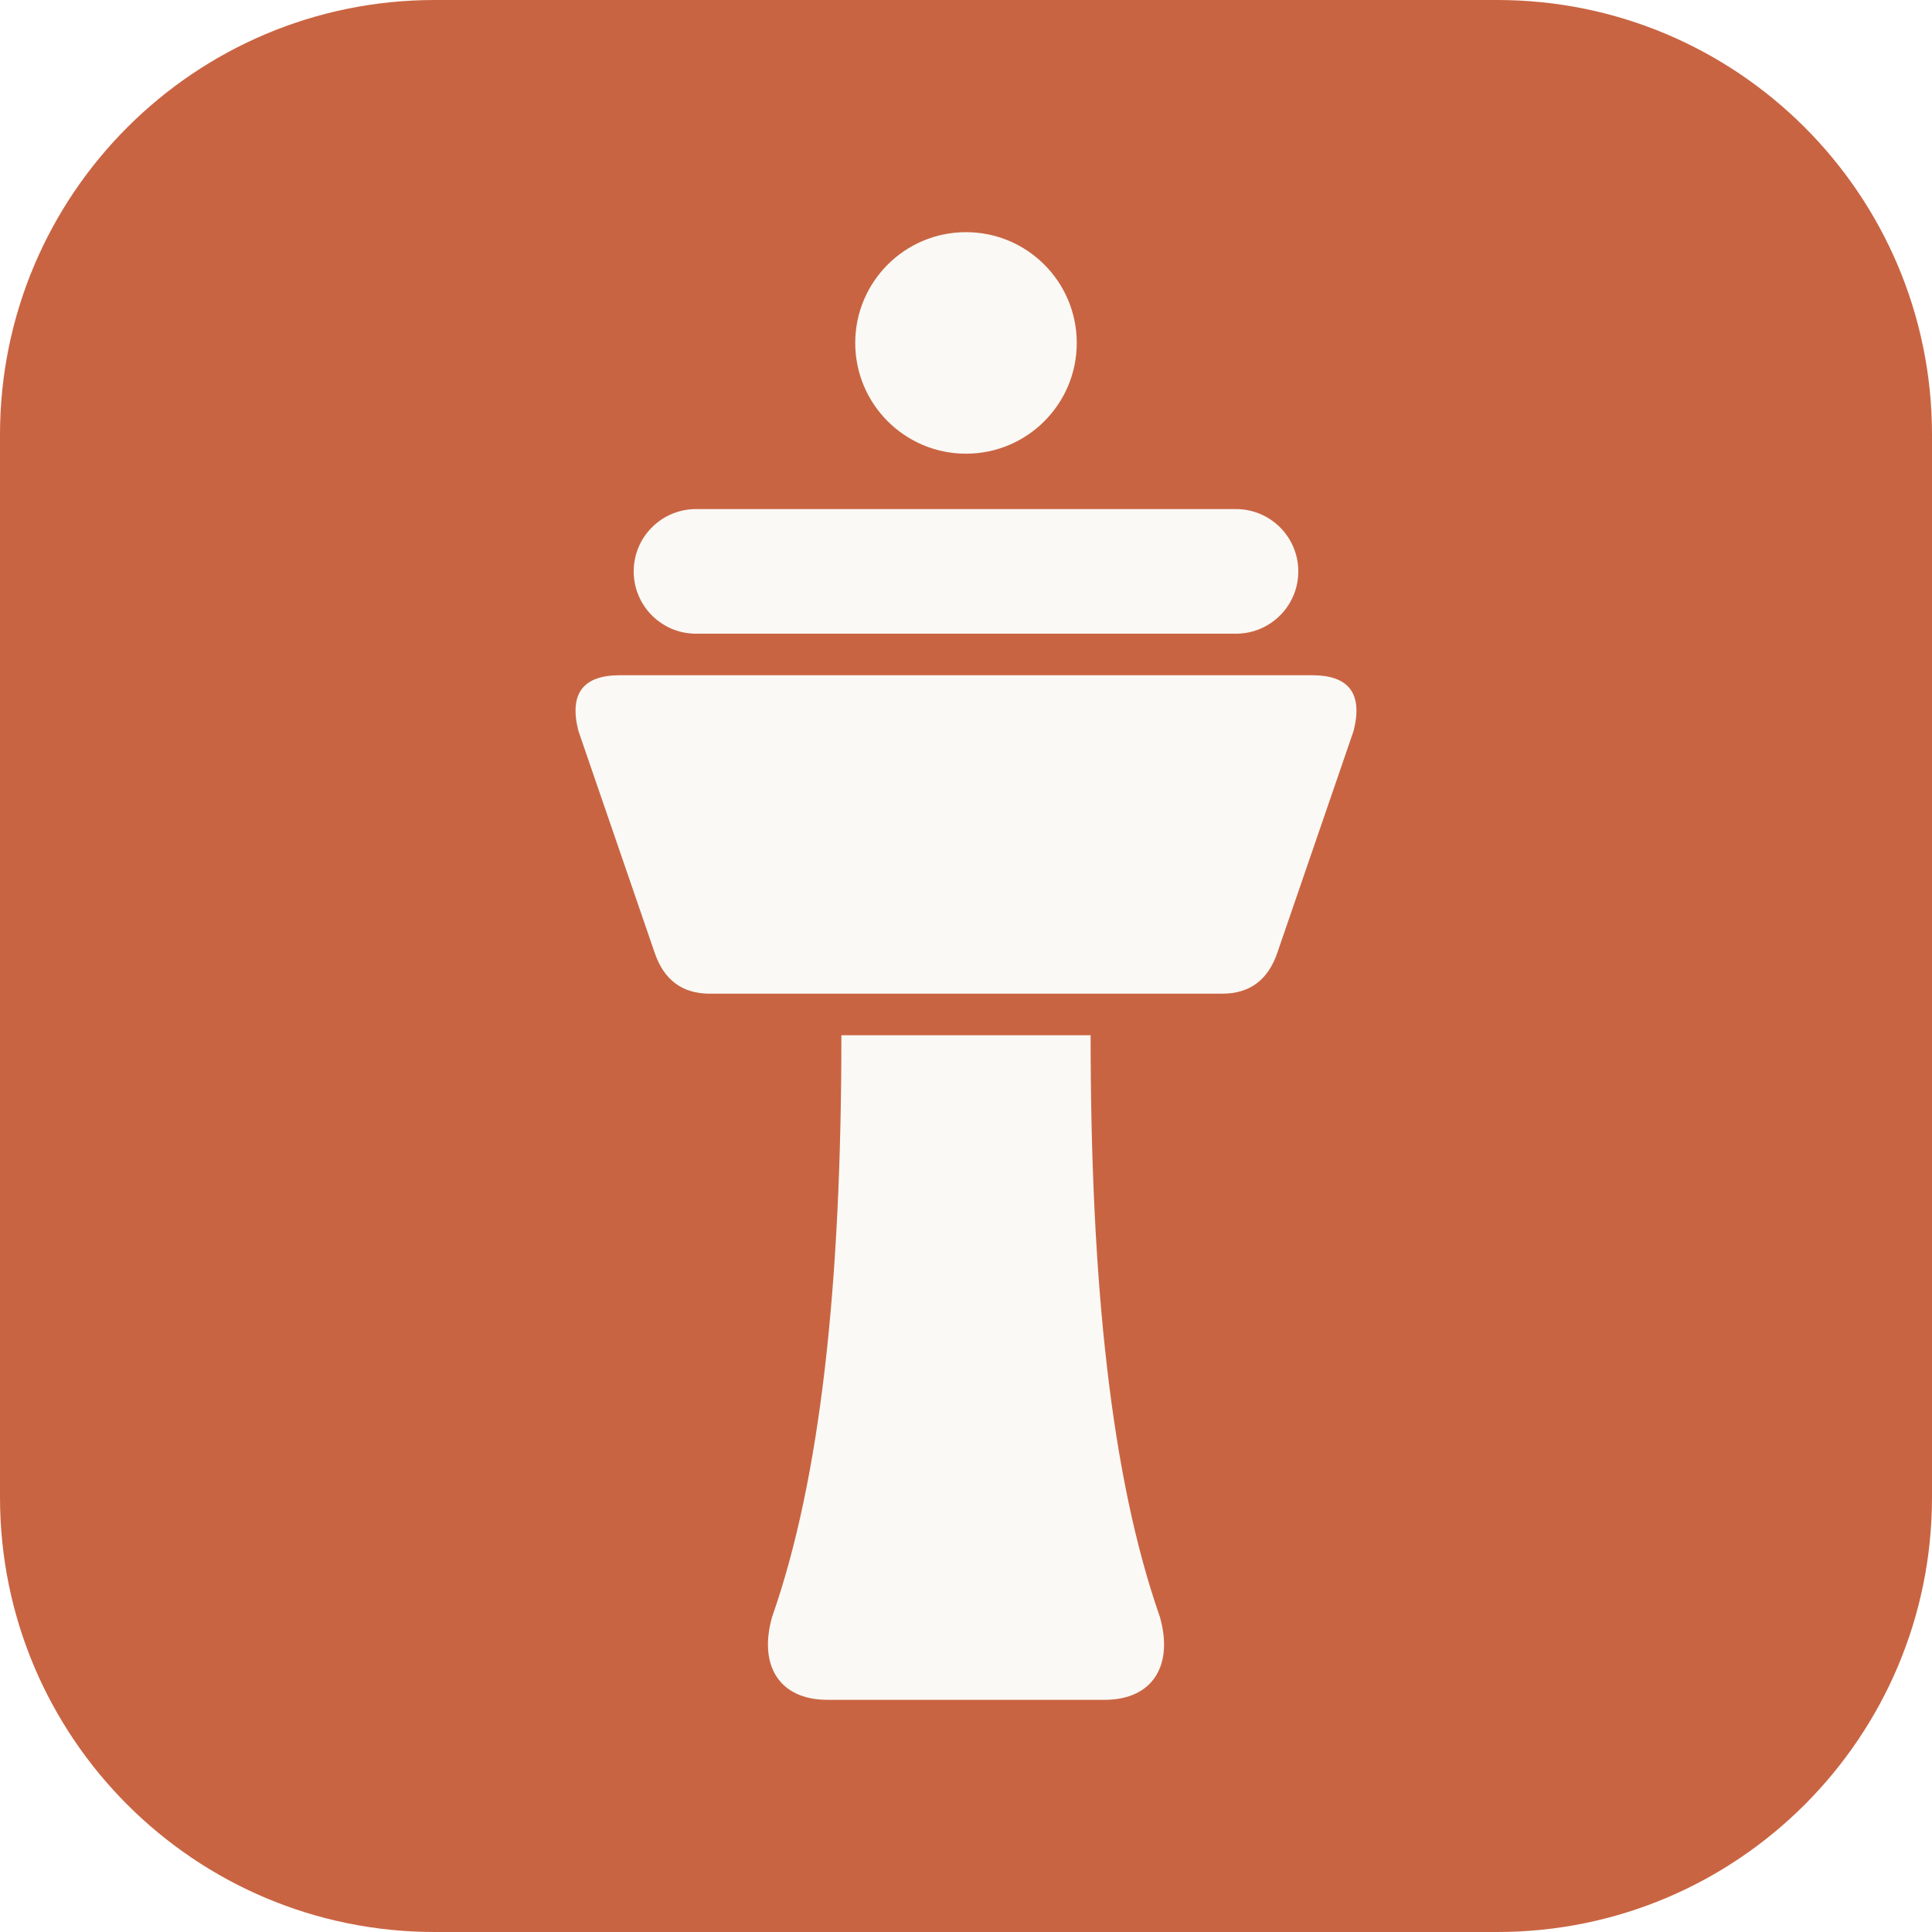
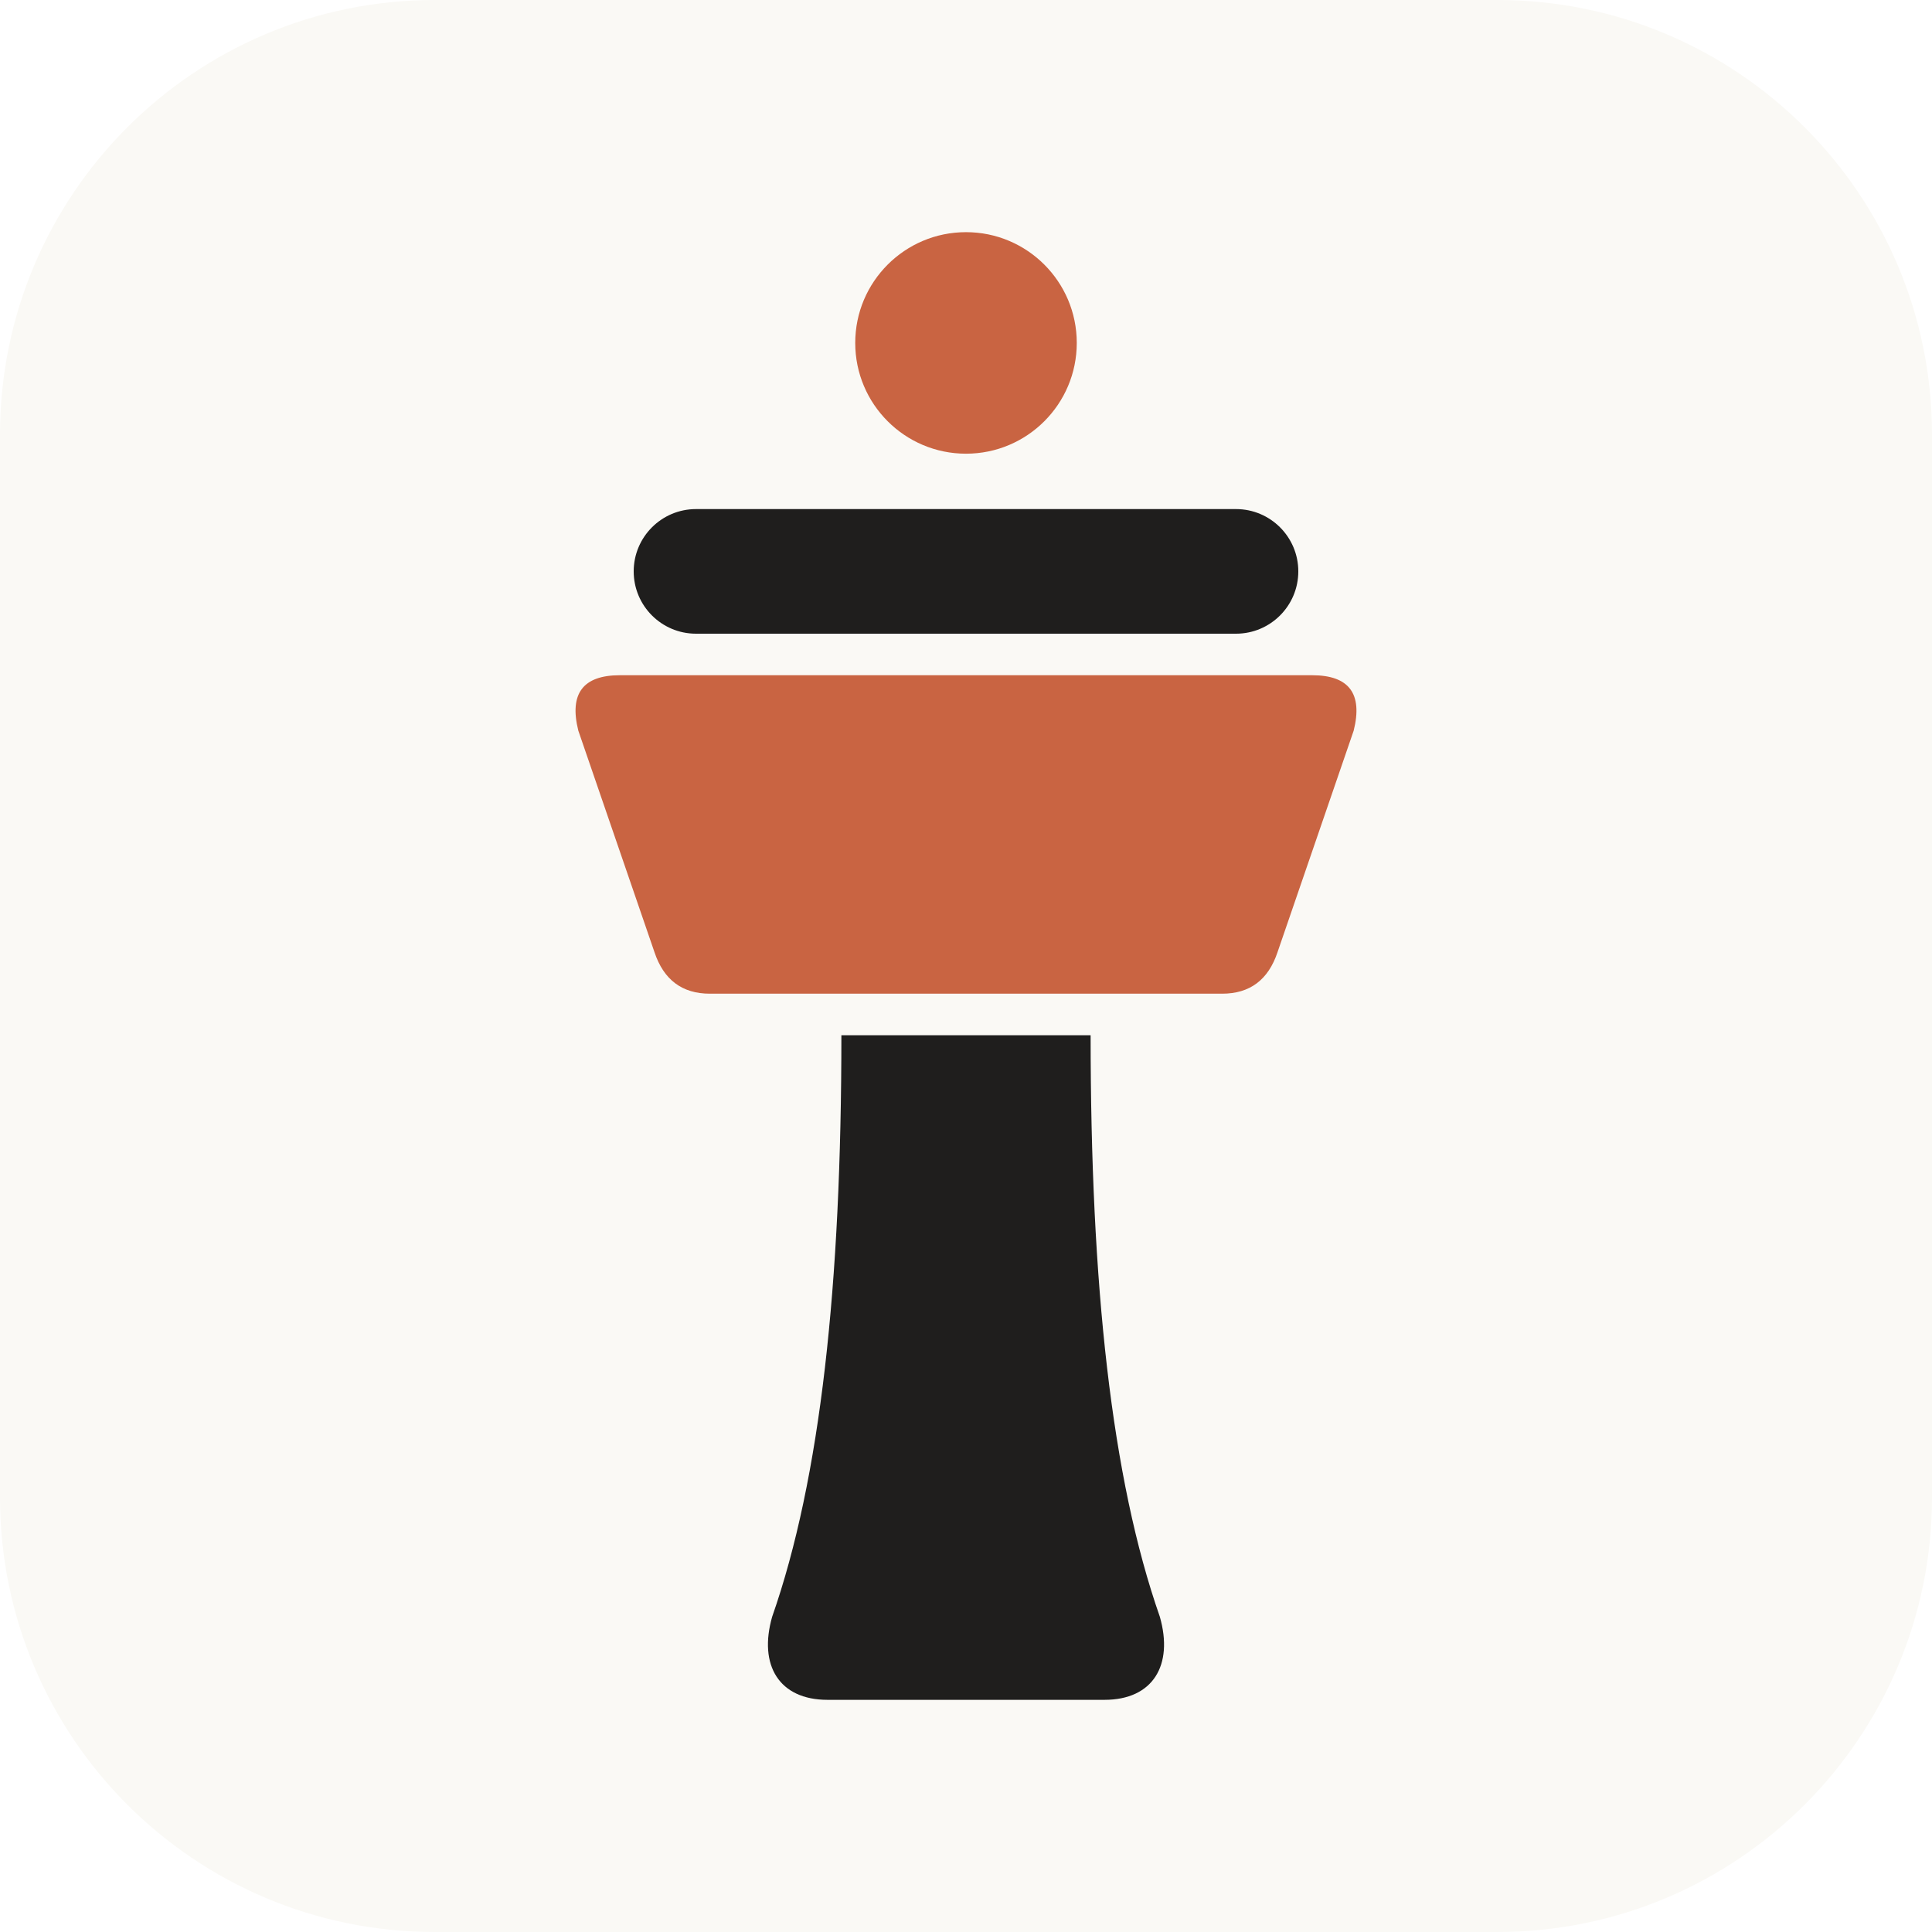
<svg xmlns="http://www.w3.org/2000/svg" viewBox="0 0 120 120" role="img" aria-labelledby="t">
-   <rect width="120" height="120" rx="27" fill="#C96442" />
+   <rect width="120" height="120" rx="27" fill="#FAF9F5" />
  <g transform="translate(8.40 10.98) scale(0.86)">
-     <circle cx="60" cy="12" r="8" fill="#FAF9F5" />
-     <rect x="36" y="24" width="48" height="9" rx="4.5" fill="#FAF9F5" />
-     <path d="M35 36H85Q89 36 88 40L82.5 56Q81.5 59 78.5 59H41.5Q38.5 59 37.5 56L32 40Q31 36 35 36Z" fill="#FAF9F5" />
-     <path d="M51 62H69C69 80 70.5 94 74 104C75 107.5 73.5 110 70 110H50C46.5 110 45 107.5 46 104C49.5 94 51 80 51 62Z" fill="#FAF9F5" />
+     <circle cx="60" cy="12" r="8" fill="#C96442" />
+     <rect x="36" y="24" width="48" height="9" rx="4.5" fill="#1F1E1D" />
+     <path d="M35 36H85Q89 36 88 40L82.5 56Q81.5 59 78.5 59H41.5Q38.5 59 37.5 56L32 40Q31 36 35 36Z" fill="#C96442" />
+     <path d="M51 62H69C69 80 70.5 94 74 104C75 107.5 73.5 110 70 110H50C46.5 110 45 107.5 46 104C49.5 94 51 80 51 62Z" fill="#1F1E1D" />
  </g>
</svg>
